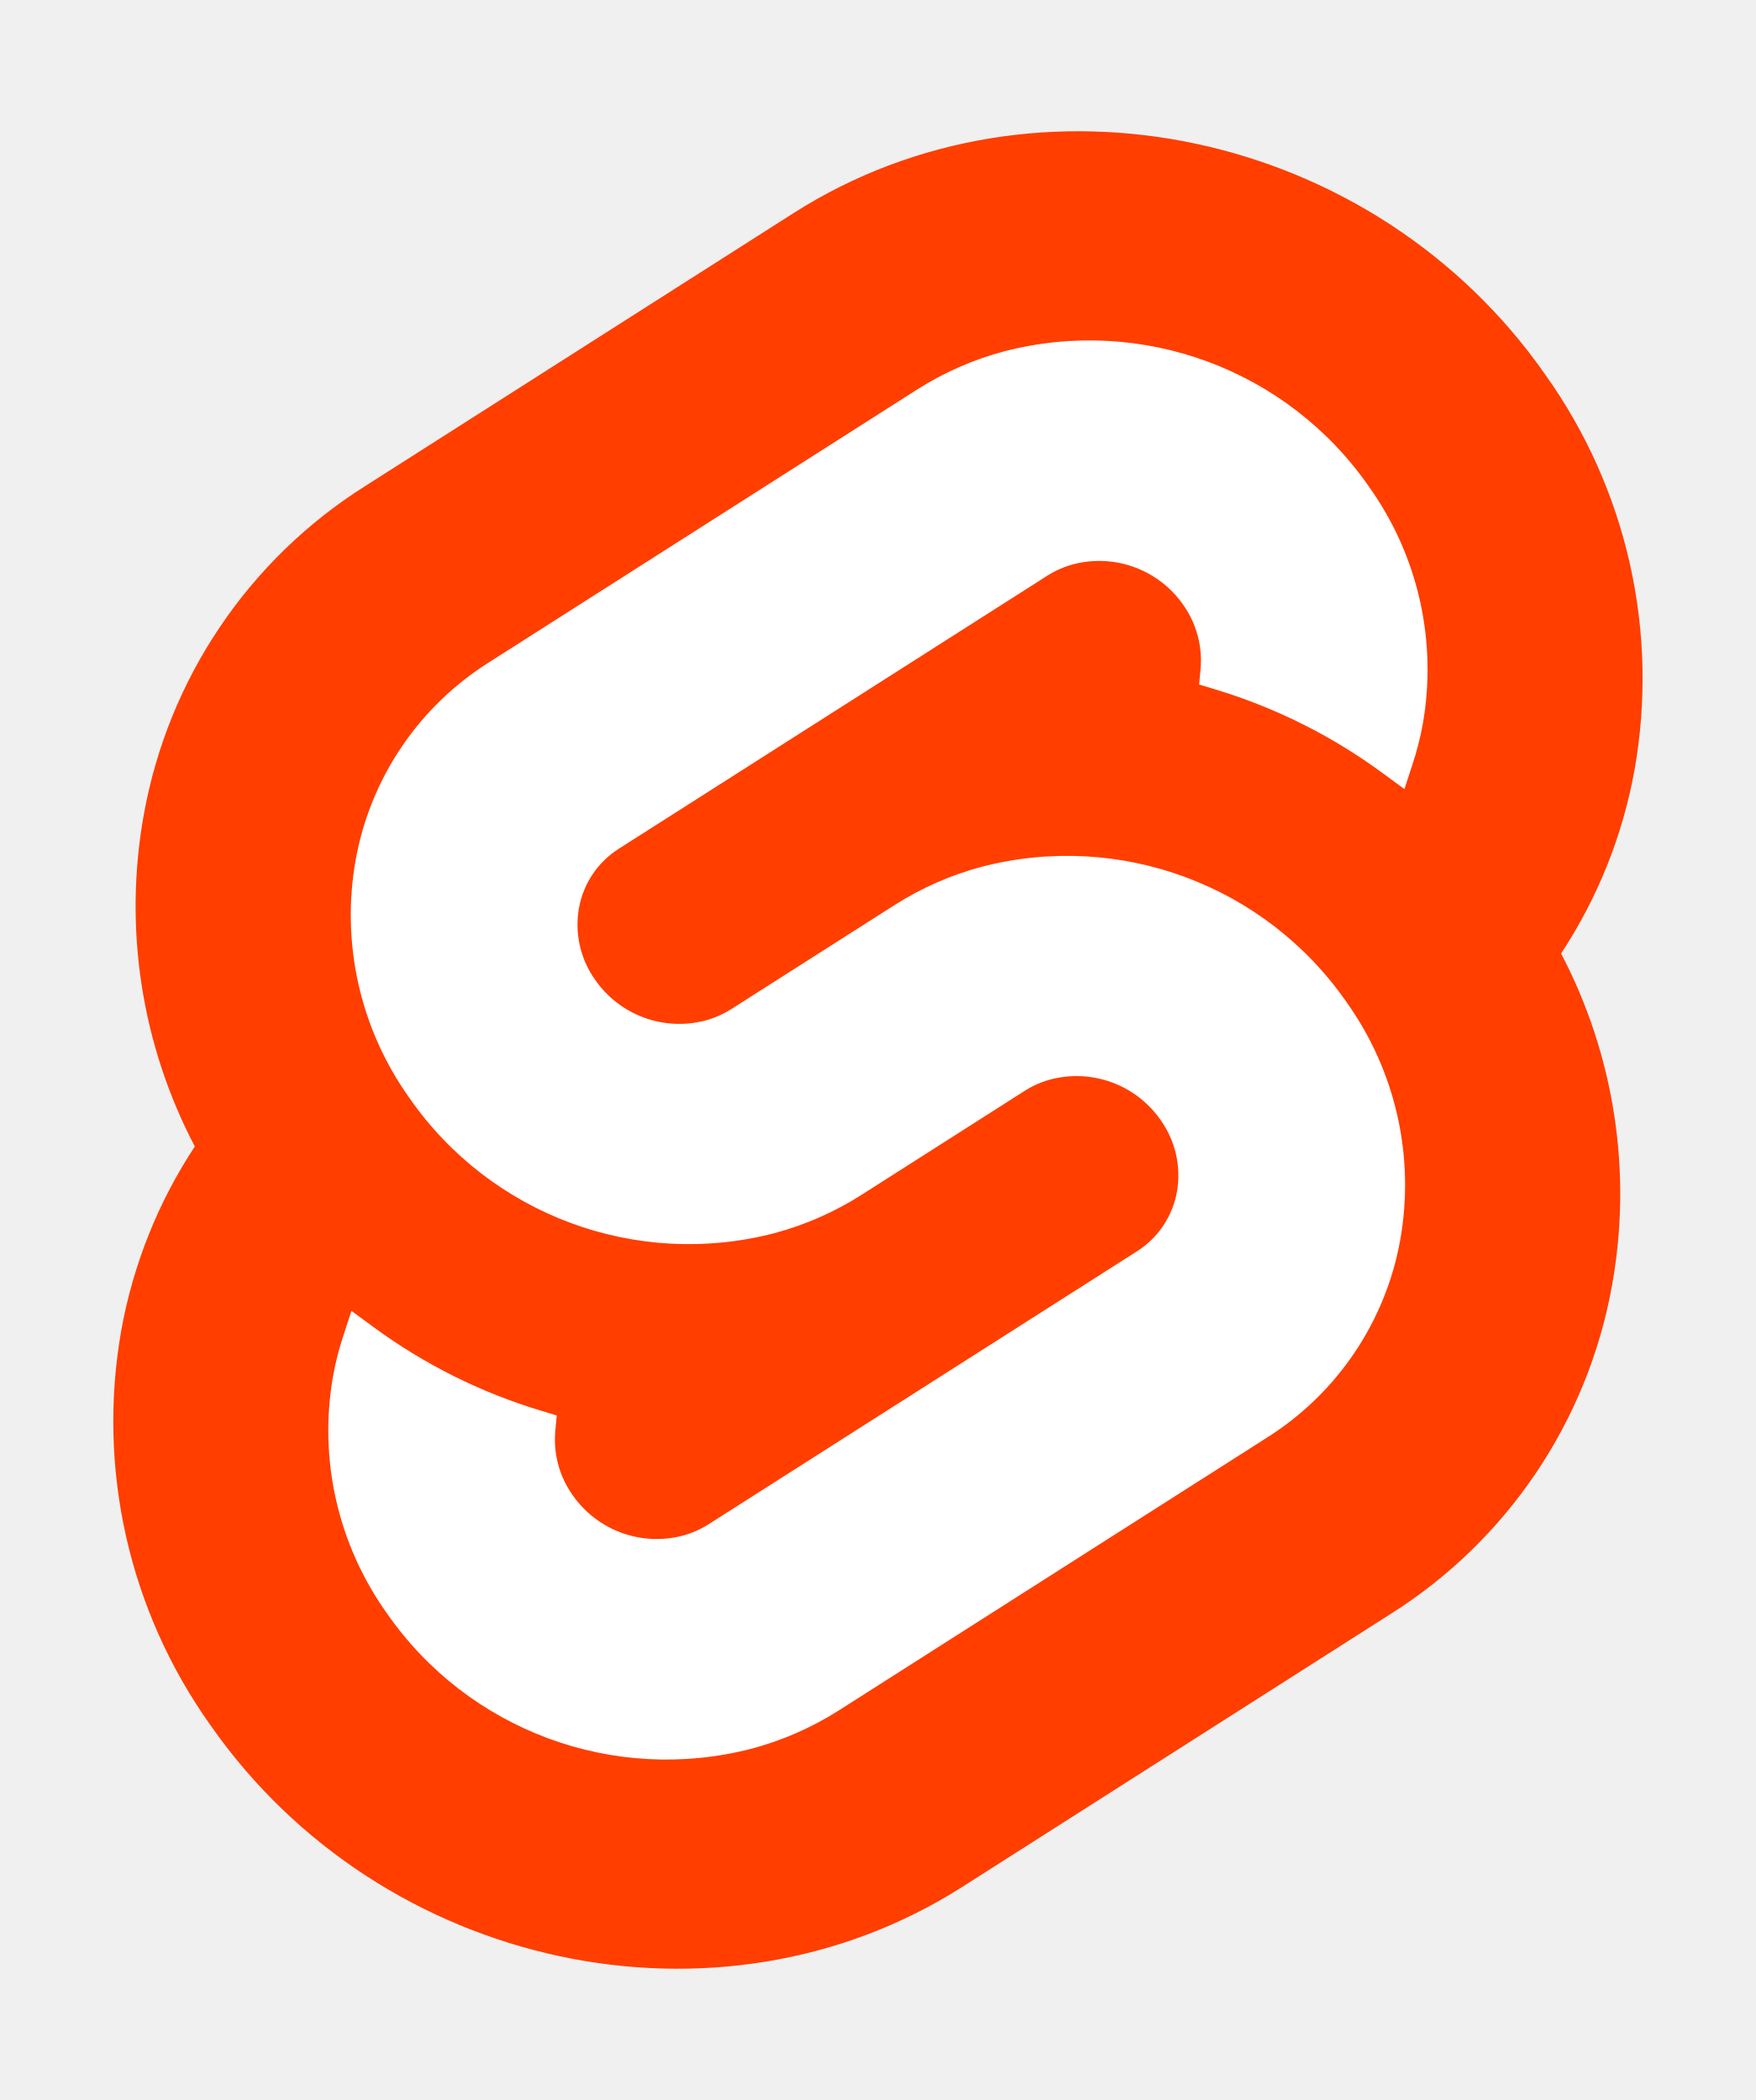
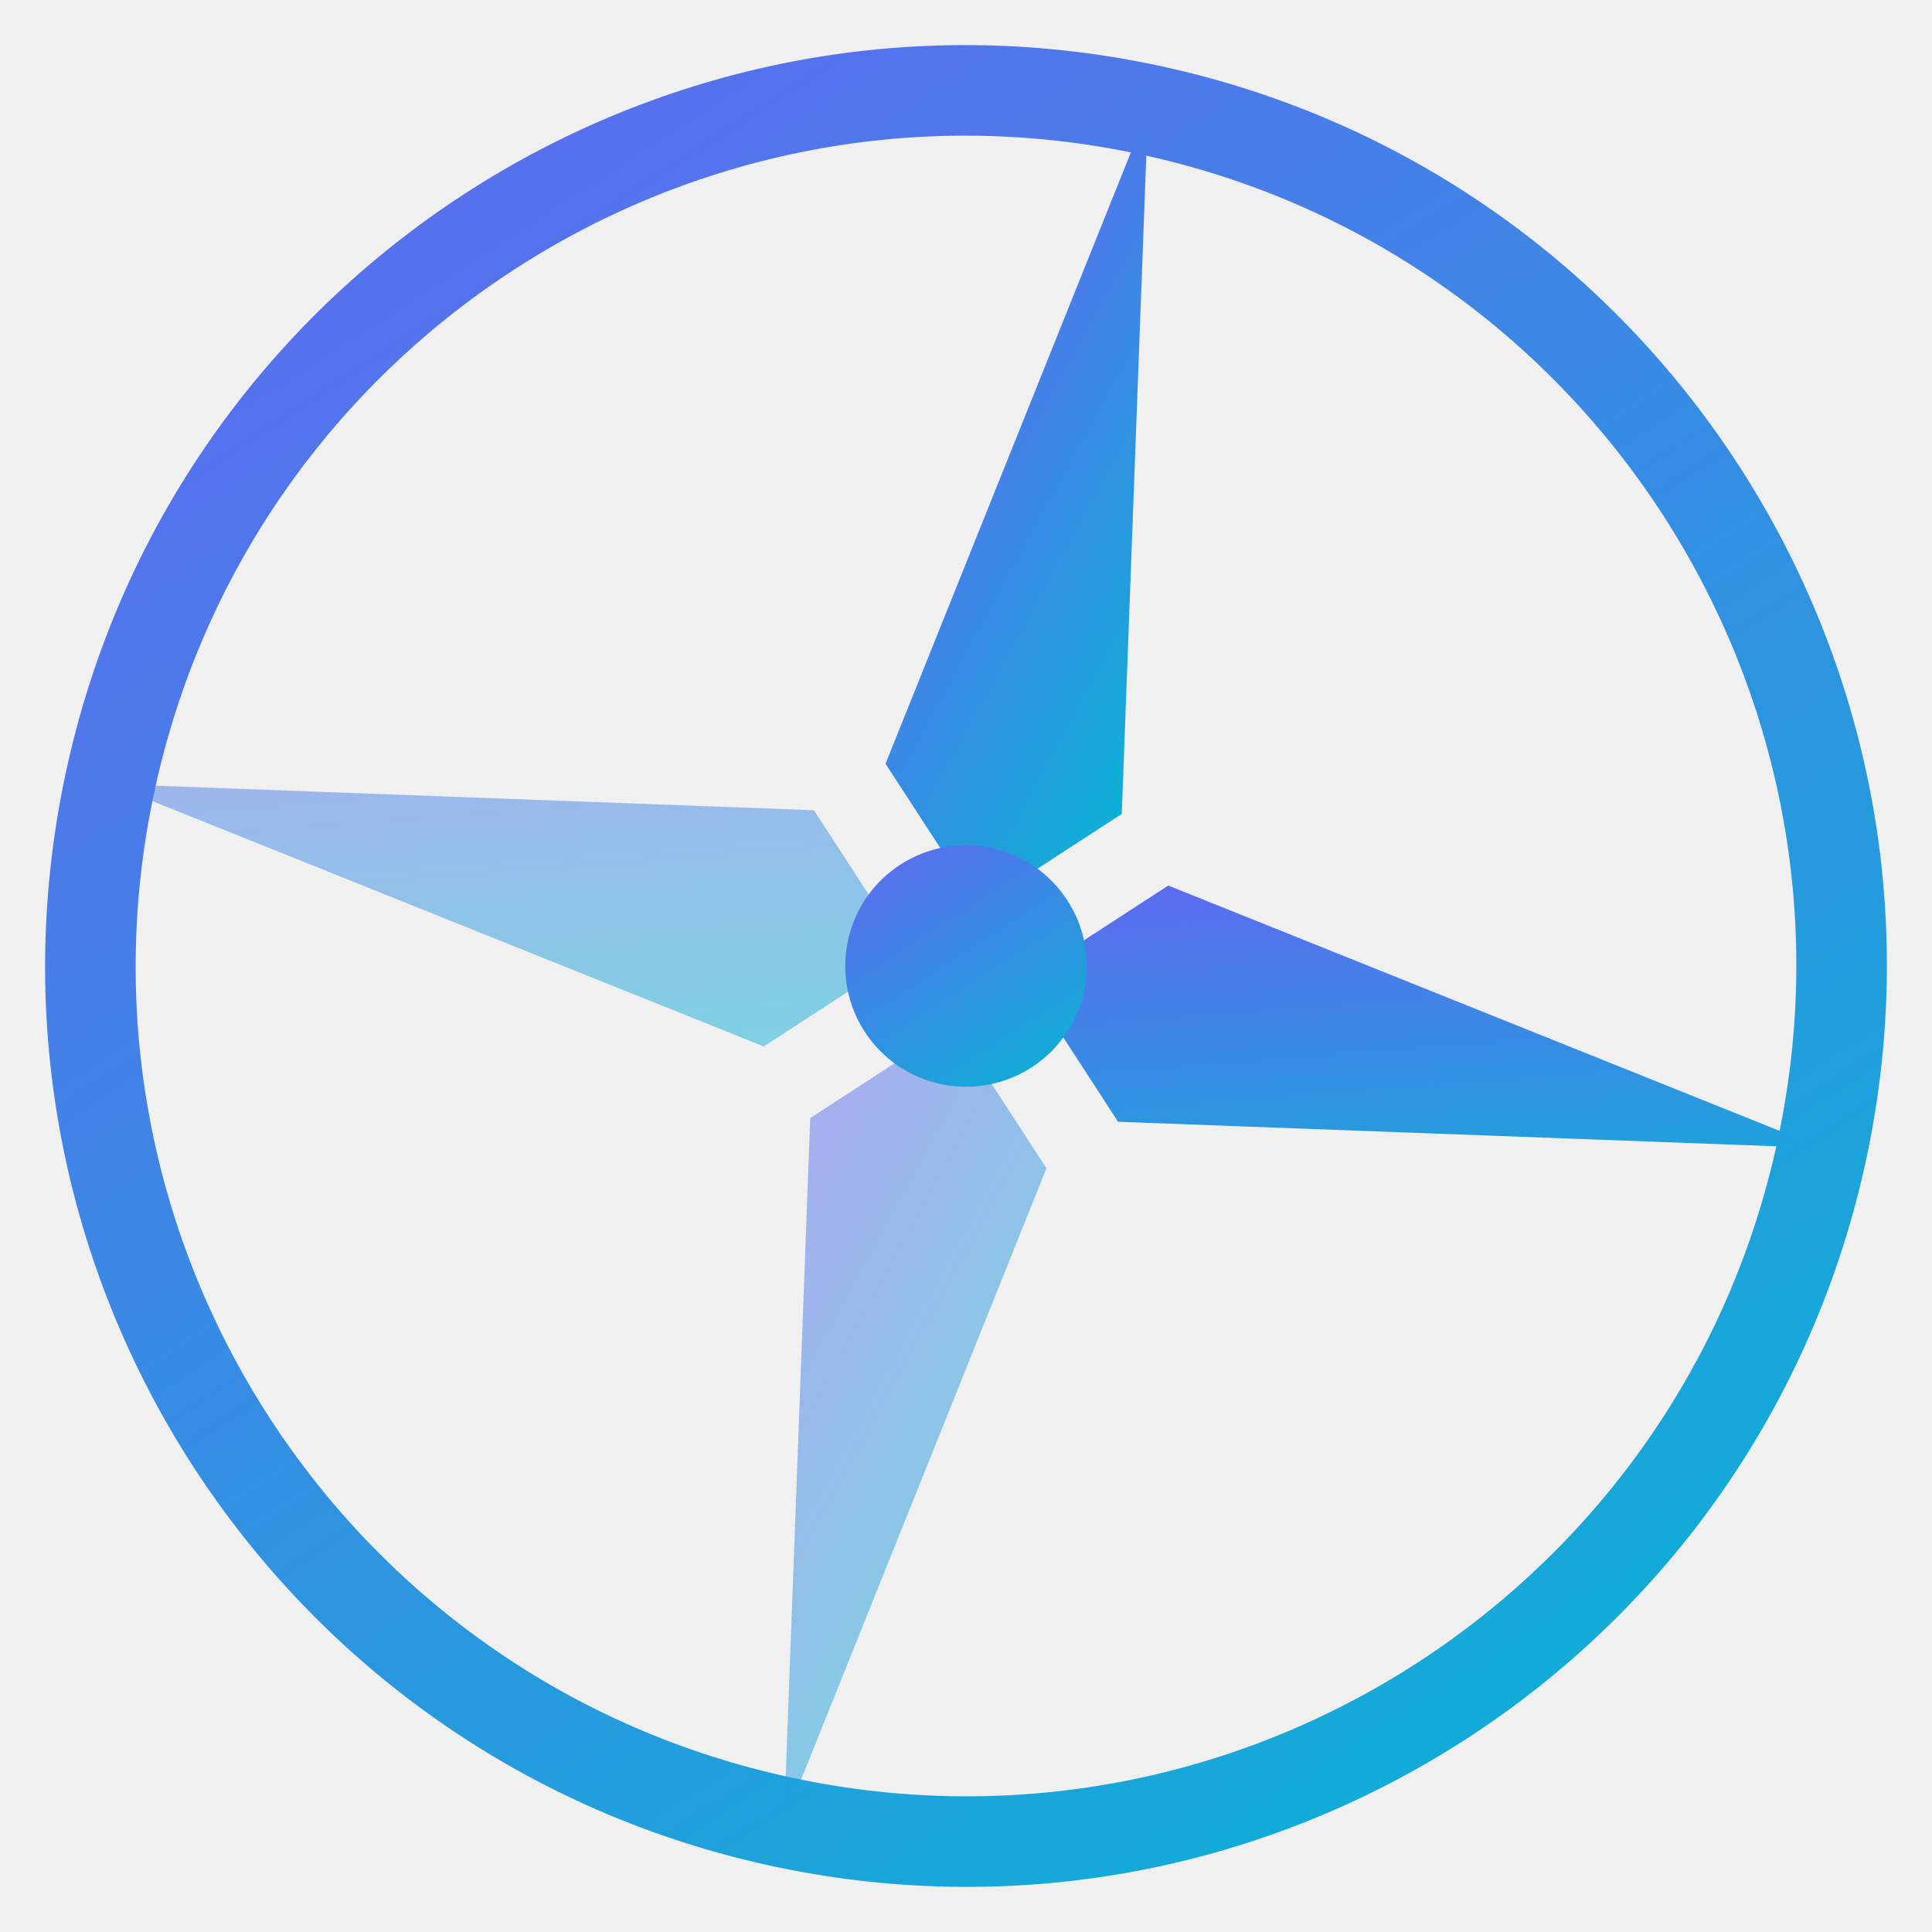
- <svg xmlns="http://www.w3.org/2000/svg" width="107" height="128" viewBox="0 0 107 128">
-   <path d="M94.157 22.819c-10.4-14.885-30.94-19.297-45.792-9.835L22.282 29.608A29.92 29.92 0 0 0 8.764 49.65a31.5 31.5 0 0 0 3.108 20.231 30 30 0 0 0-4.477 11.183 31.9 31.9 0 0 0 5.448 24.116c10.402 14.887 30.942 19.297 45.791 9.835l26.083-16.624A29.92 29.92 0 0 0 98.235 78.35a31.53 31.53 0 0 0-3.105-20.232 30 30 0 0 0 4.474-11.182 31.88 31.88 0 0 0-5.447-24.116" style="fill:#ff3e00" />
-   <path d="M45.817 106.582a20.72 20.72 0 0 1-22.237-8.243 19.17 19.17 0 0 1-3.277-14.503 18 18 0 0 1 .624-2.435l.49-1.498 1.337.981a33.6 33.6 0 0 0 10.203 5.098l.97.294-.09.968a5.85 5.85 0 0 0 1.052 3.878 6.24 6.24 0 0 0 6.695 2.485 5.8 5.8 0 0 0 1.603-.704L69.27 76.28a5.43 5.43 0 0 0 2.45-3.631 5.8 5.8 0 0 0-.987-4.371 6.24 6.24 0 0 0-6.698-2.487 5.7 5.7 0 0 0-1.6.704l-9.953 6.345a19 19 0 0 1-5.296 2.326 20.72 20.72 0 0 1-22.237-8.243 19.17 19.17 0 0 1-3.277-14.502 17.99 17.99 0 0 1 8.13-12.052l26.081-16.623a19 19 0 0 1 5.3-2.329 20.72 20.72 0 0 1 22.237 8.243 19.17 19.17 0 0 1 3.277 14.503 18 18 0 0 1-.624 2.435l-.49 1.498-1.337-.98a33.6 33.6 0 0 0-10.203-5.1l-.97-.294.09-.968a5.86 5.86 0 0 0-1.052-3.878 6.24 6.24 0 0 0-6.696-2.485 5.8 5.8 0 0 0-1.602.704L37.73 51.72a5.42 5.42 0 0 0-2.449 3.63 5.79 5.79 0 0 0 .986 4.372 6.24 6.24 0 0 0 6.698 2.486 5.8 5.8 0 0 0 1.602-.704l9.952-6.342a19 19 0 0 1 5.295-2.328 20.72 20.72 0 0 1 22.237 8.242 19.17 19.17 0 0 1 3.277 14.503 18 18 0 0 1-8.13 12.053l-26.081 16.622a19 19 0 0 1-5.3 2.328" style="fill:#fff" />
+ <svg xmlns="http://www.w3.org/2000/svg" viewBox="0 0 64 64">
+   <defs>
+     <linearGradient id="g" x1="0" y1="0" x2="1" y2="1">
+       <stop offset="0%" stop-color="#6366f1" />
+       <stop offset="100%" stop-color="#06b6d4" />
+     </linearGradient>
+   </defs>
+   <g transform="rotate(12, 32, 32)">
+     <circle cx="32" cy="32" r="29" fill="none" stroke="url(#g)" stroke-width="3" />
+     <polygon points="32,3 36,26 32,30 28,26" fill="url(#g)" />
+     <polygon points="32,61 36,38 32,34 28,38" fill="url(#g)" opacity="0.5" />
+     <polygon points="3,32 26,28 30,32 26,36" fill="url(#g)" opacity="0.5" />
+     <polygon points="61,32 38,28 34,32 38,36" fill="url(#g)" />
+     <circle cx="32" cy="32" r="4" fill="url(#g)" />
+   </g>
</svg>
